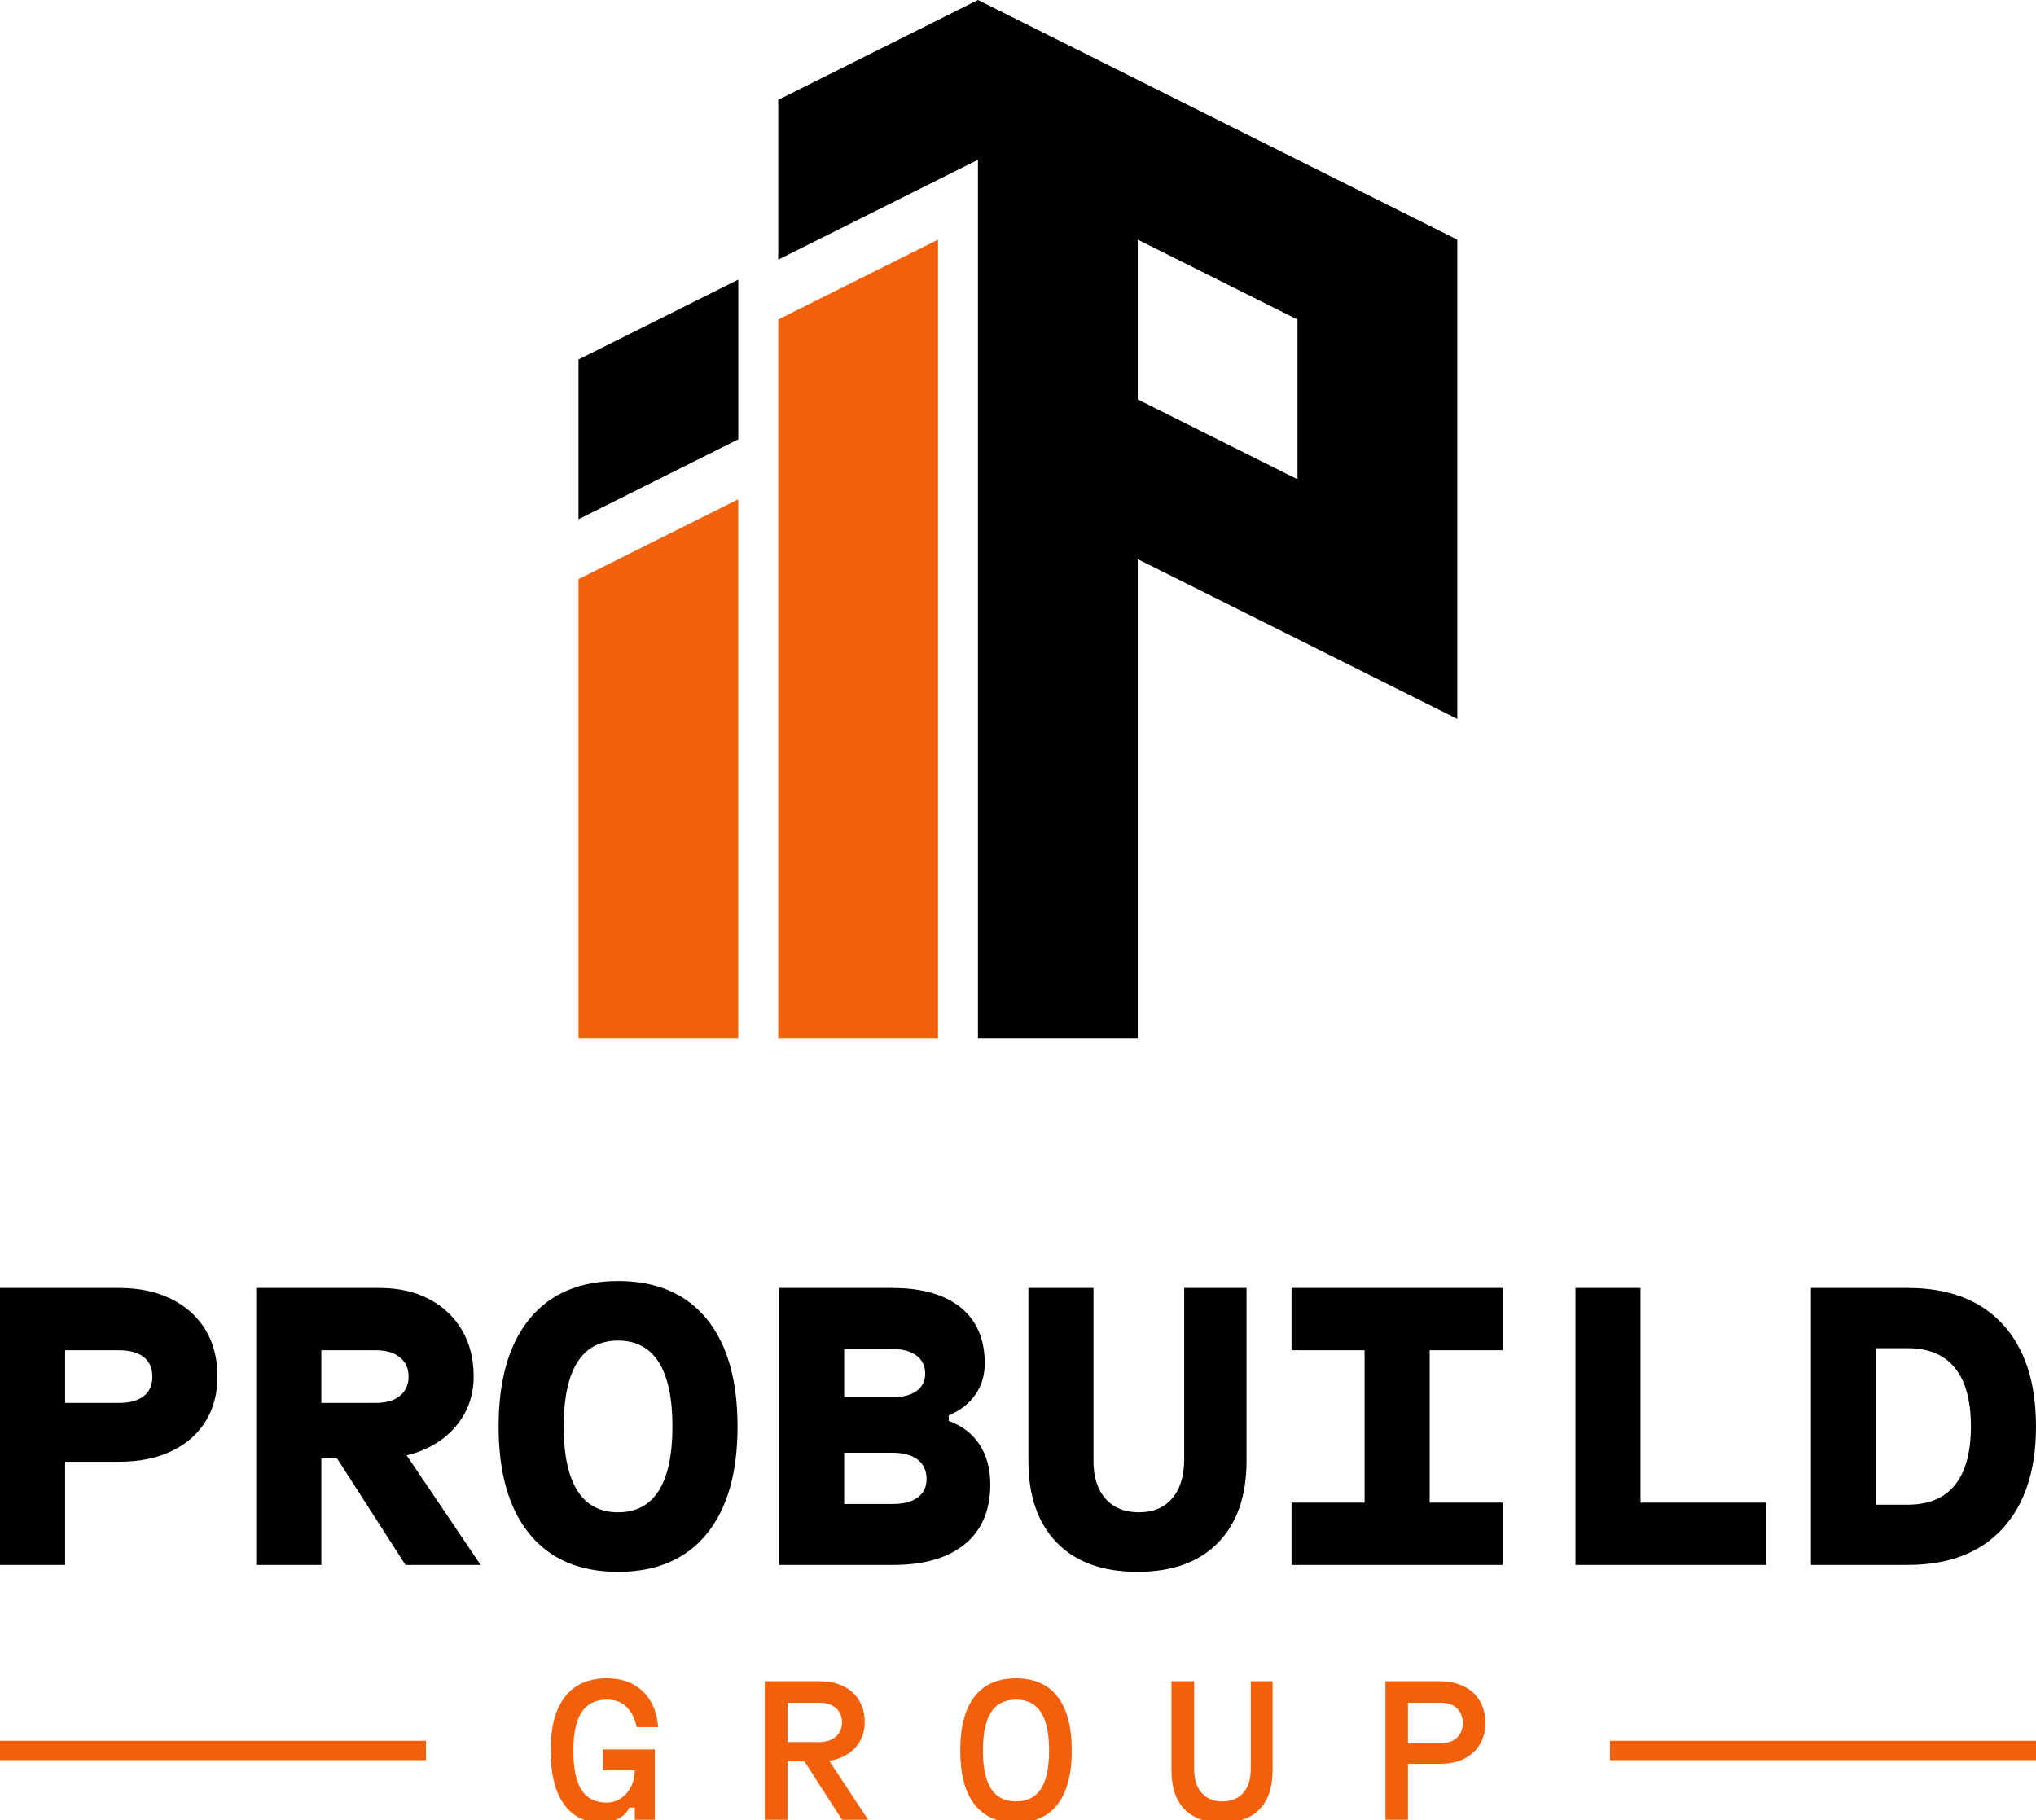
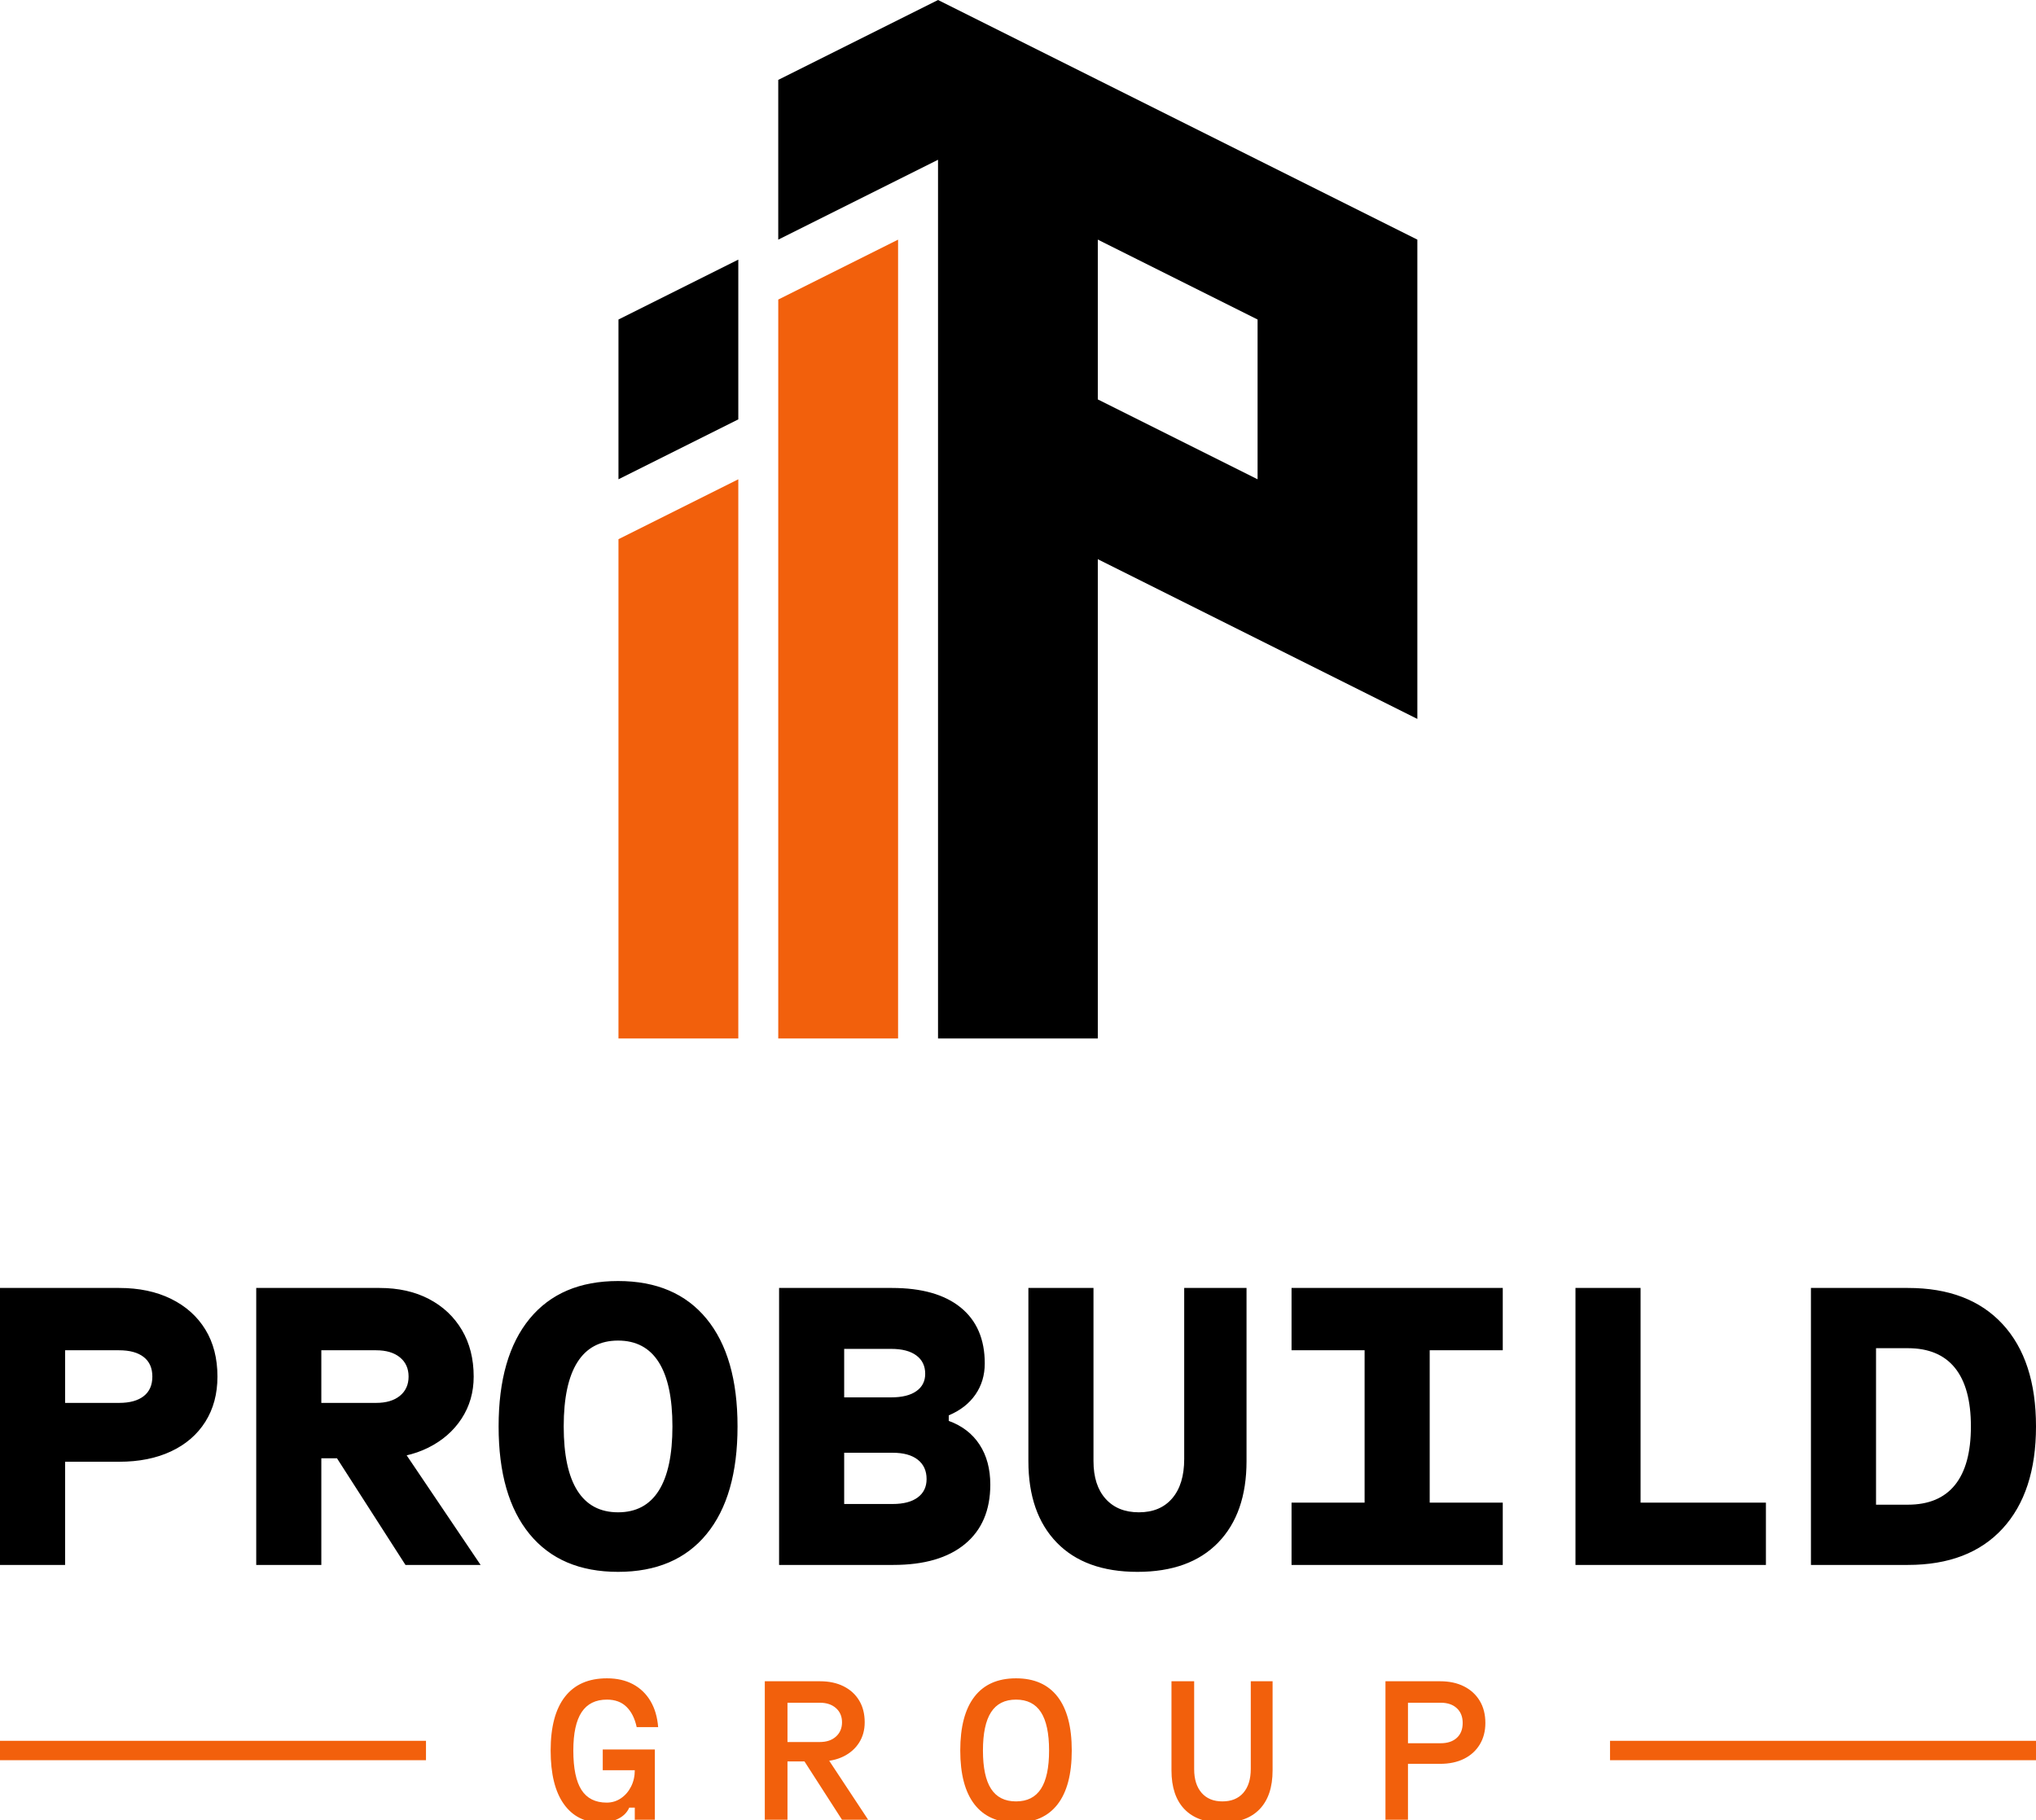
<svg xmlns="http://www.w3.org/2000/svg" viewBox="0 0 294 262.8" width="294" height="262.8" role="img" aria-label="ProBuild Group">
-   <g transform="translate(83.538 0) scale(1.442) translate(-16 -8)">
+   <g transform="translate(89.308 0) scale(1.442) translate(-24 -8)">
    <g fill="#F2600C">
-       <path d="M16 66L32 58V112H16Z" />
-       <path d="M36 40L52 32V112H36Z" />
+       <path d="M40 38L52 32L52 112L40 112Z" />
+       <path d="M24 62L36 56L36 112L24 112Z" />
    </g>
-     <path fill="#000000" fill-rule="evenodd" d="M36 18L56 8L104 32V80L72 64V112H56V24L36 34Z M72 32L88 40V56L72 48Z M16 44L32 36V52L16 60Z" />
+     <path fill="#000000" fill-rule="evenodd" d="M40 16L56 8L104 32L104 80L72 64L72 112L56 112L56 24L40 32Z M72 32L88 40L88 56L72 48Z M24 40L36 34L36 50L24 56Z" />
  </g>
  <path fill="#000000" d="M0.0 226.0V186.0H17.2Q21.5 186.0 24.7 187.575Q27.9 189.15 29.65 192.0Q31.4 194.85 31.4 198.8Q31.4 202.55 29.65 205.325Q27.9 208.1 24.7 209.6Q21.5 211.1 17.2 211.1H9.4V226.0ZM9.4 202.6H17.2Q19.5 202.6 20.75 201.625Q22.0 200.65 22.0 198.8Q22.0 196.95 20.75 195.975Q19.5 195.0 17.2 195.0H9.4ZM37.0 226.0V186.0H54.8Q58.9 186.0 61.95 187.6Q65.0 189.2 66.7 192.075Q68.4 194.95 68.4 198.8Q68.4 202.2 66.65 204.875Q64.9 207.55 61.825 209.075Q58.75 210.6 54.8 210.6H46.4V226.0ZM58.55 226.0 47.7 209.1H58.0L69.4 226.0ZM46.4 202.6H54.3Q56.5 202.6 57.75 201.575Q59.0 200.55 59.0 198.8Q59.0 197.05 57.75 196.025Q56.5 195.0 54.3 195.0H46.4ZM89.25 227.0Q80.95 227.0 76.475 221.55Q72.0 216.1 72.0 206.0Q72.0 195.9 76.475 190.45Q80.95 185.0 89.25 185.0Q97.55 185.0 102.025 190.45Q106.5 195.9 106.5 206.0Q106.5 216.1 102.025 221.55Q97.55 227.0 89.25 227.0ZM89.25 218.4Q93.15 218.4 95.125 215.275Q97.1 212.15 97.1 206.0Q97.1 199.85 95.125 196.725Q93.15 193.6 89.25 193.6Q85.35 193.6 83.375 196.725Q81.4 199.85 81.4 206.0Q81.4 212.15 83.375 215.275Q85.35 218.4 89.25 218.4ZM112.5 226.0V186.0H128.8Q135.25 186.0 138.725 188.825Q142.2 191.65 142.2 196.9Q142.2 199.45 140.85 201.4Q139.5 203.35 137.0 204.4V205.2Q139.9 206.25 141.45 208.625Q143.0 211.0 143.0 214.4Q143.0 219.95 139.35 222.975Q135.7 226.0 129.0 226.0ZM121.9 217.2H128.9Q131.25 217.2 132.525 216.25Q133.8 215.3 133.8 213.6Q133.8 211.8 132.525 210.8Q131.25 209.8 128.9 209.8H121.9ZM121.9 201.8H128.7Q131.05 201.8 132.325 200.9Q133.6 200.0 133.6 198.4Q133.6 196.7 132.325 195.75Q131.05 194.8 128.7 194.8H121.9ZM148.5 186.0H157.9V211.0Q157.9 214.5 159.65 216.45Q161.4 218.4 164.45 218.4Q167.55 218.4 169.275 216.375Q171.0 214.35 171.0 210.7V186.0H180.0V211.0Q180.0 218.55 175.9 222.775Q171.8 227.0 164.25 227.0Q156.7 227.0 152.6 222.775Q148.5 218.55 148.5 211.0ZM186.5 226.0V217.0H197.05V195.0H186.5V186.0H217.0V195.0H206.45V217.0H217.0V226.0ZM227.5 226.0V186.0H236.9V217.0H255.0V226.0ZM261.5 226.0V186.0H275.5Q284.35 186.0 289.175 191.225Q294.0 196.45 294.0 206.0Q294.0 215.5 289.175 220.75Q284.35 226.0 275.5 226.0ZM270.9 217.3H275.5Q280.0 217.3 282.3 214.45Q284.6 211.6 284.6 206.0Q284.6 200.4 282.3 197.55Q280.0 194.7 275.5 194.7H270.9Z" />
  <g fill="#F2600C">
    <rect x="0" y="251.4" width="61.513" height="2.8" />
    <rect x="232.488" y="251.4" width="61.513" height="2.8" />
    <path d="M86.713 263.2Q83.312 263.2 81.412 260.525Q79.513 257.85 79.513 252.8Q79.513 247.675 81.588 245.025Q83.663 242.375 87.638 242.375Q89.812 242.375 91.4 243.225Q92.988 244.075 93.925 245.65Q94.863 247.225 95.038 249.425H91.938Q91.538 247.55 90.475 246.5Q89.413 245.45 87.638 245.45Q85.188 245.45 83.988 247.263Q82.788 249.075 82.788 252.8Q82.788 256.65 83.963 258.488Q85.138 260.325 87.613 260.325Q88.738 260.325 89.663 259.7Q90.588 259.075 91.125 258.012Q91.663 256.95 91.663 255.65H87.038V252.65H94.562V262.8H91.663V261.05H90.863Q90.413 262.075 89.312 262.637Q88.213 263.2 86.713 263.2ZM110.438 262.8V242.8H118.413Q120.363 242.8 121.812 243.525Q123.263 244.25 124.062 245.575Q124.863 246.9 124.863 248.725Q124.863 250.4 124.05 251.675Q123.238 252.95 121.788 253.663Q120.338 254.375 118.413 254.375H113.713V262.8ZM121.588 262.8 115.812 253.825H119.438L125.363 262.8ZM113.713 251.575H118.388Q119.838 251.575 120.713 250.788Q121.588 250.0 121.588 248.725Q121.588 247.45 120.713 246.675Q119.838 245.9 118.388 245.9H113.713ZM146.713 263.225Q142.763 263.225 140.713 260.575Q138.662 257.925 138.662 252.8Q138.662 247.675 140.713 245.025Q142.763 242.375 146.713 242.375Q150.662 242.375 152.713 245.025Q154.763 247.675 154.763 252.8Q154.763 257.925 152.713 260.575Q150.662 263.225 146.713 263.225ZM146.713 260.15Q149.138 260.15 150.312 258.338Q151.488 256.525 151.488 252.8Q151.488 249.075 150.312 247.263Q149.138 245.45 146.713 245.45Q144.287 245.45 143.113 247.263Q141.938 249.075 141.938 252.8Q141.938 256.525 143.113 258.338Q144.287 260.15 146.713 260.15ZM169.162 242.8H172.438V255.5Q172.438 257.675 173.512 258.913Q174.588 260.15 176.513 260.15Q178.463 260.15 179.538 258.913Q180.613 257.675 180.613 255.45V242.8H183.763V255.675Q183.763 259.325 181.888 261.275Q180.013 263.225 176.463 263.225Q172.912 263.225 171.037 261.275Q169.162 259.325 169.162 255.675ZM200.062 262.8V242.8H207.963Q209.938 242.8 211.4 243.538Q212.863 244.275 213.675 245.625Q214.488 246.975 214.488 248.825Q214.488 250.6 213.675 251.938Q212.863 253.275 211.4 254.0Q209.938 254.725 207.963 254.725H203.312V262.8ZM203.312 251.75H208.037Q209.513 251.75 210.363 250.975Q211.213 250.2 211.213 248.825Q211.213 247.475 210.363 246.688Q209.513 245.9 208.037 245.9H203.312Z" />
  </g>
</svg>
